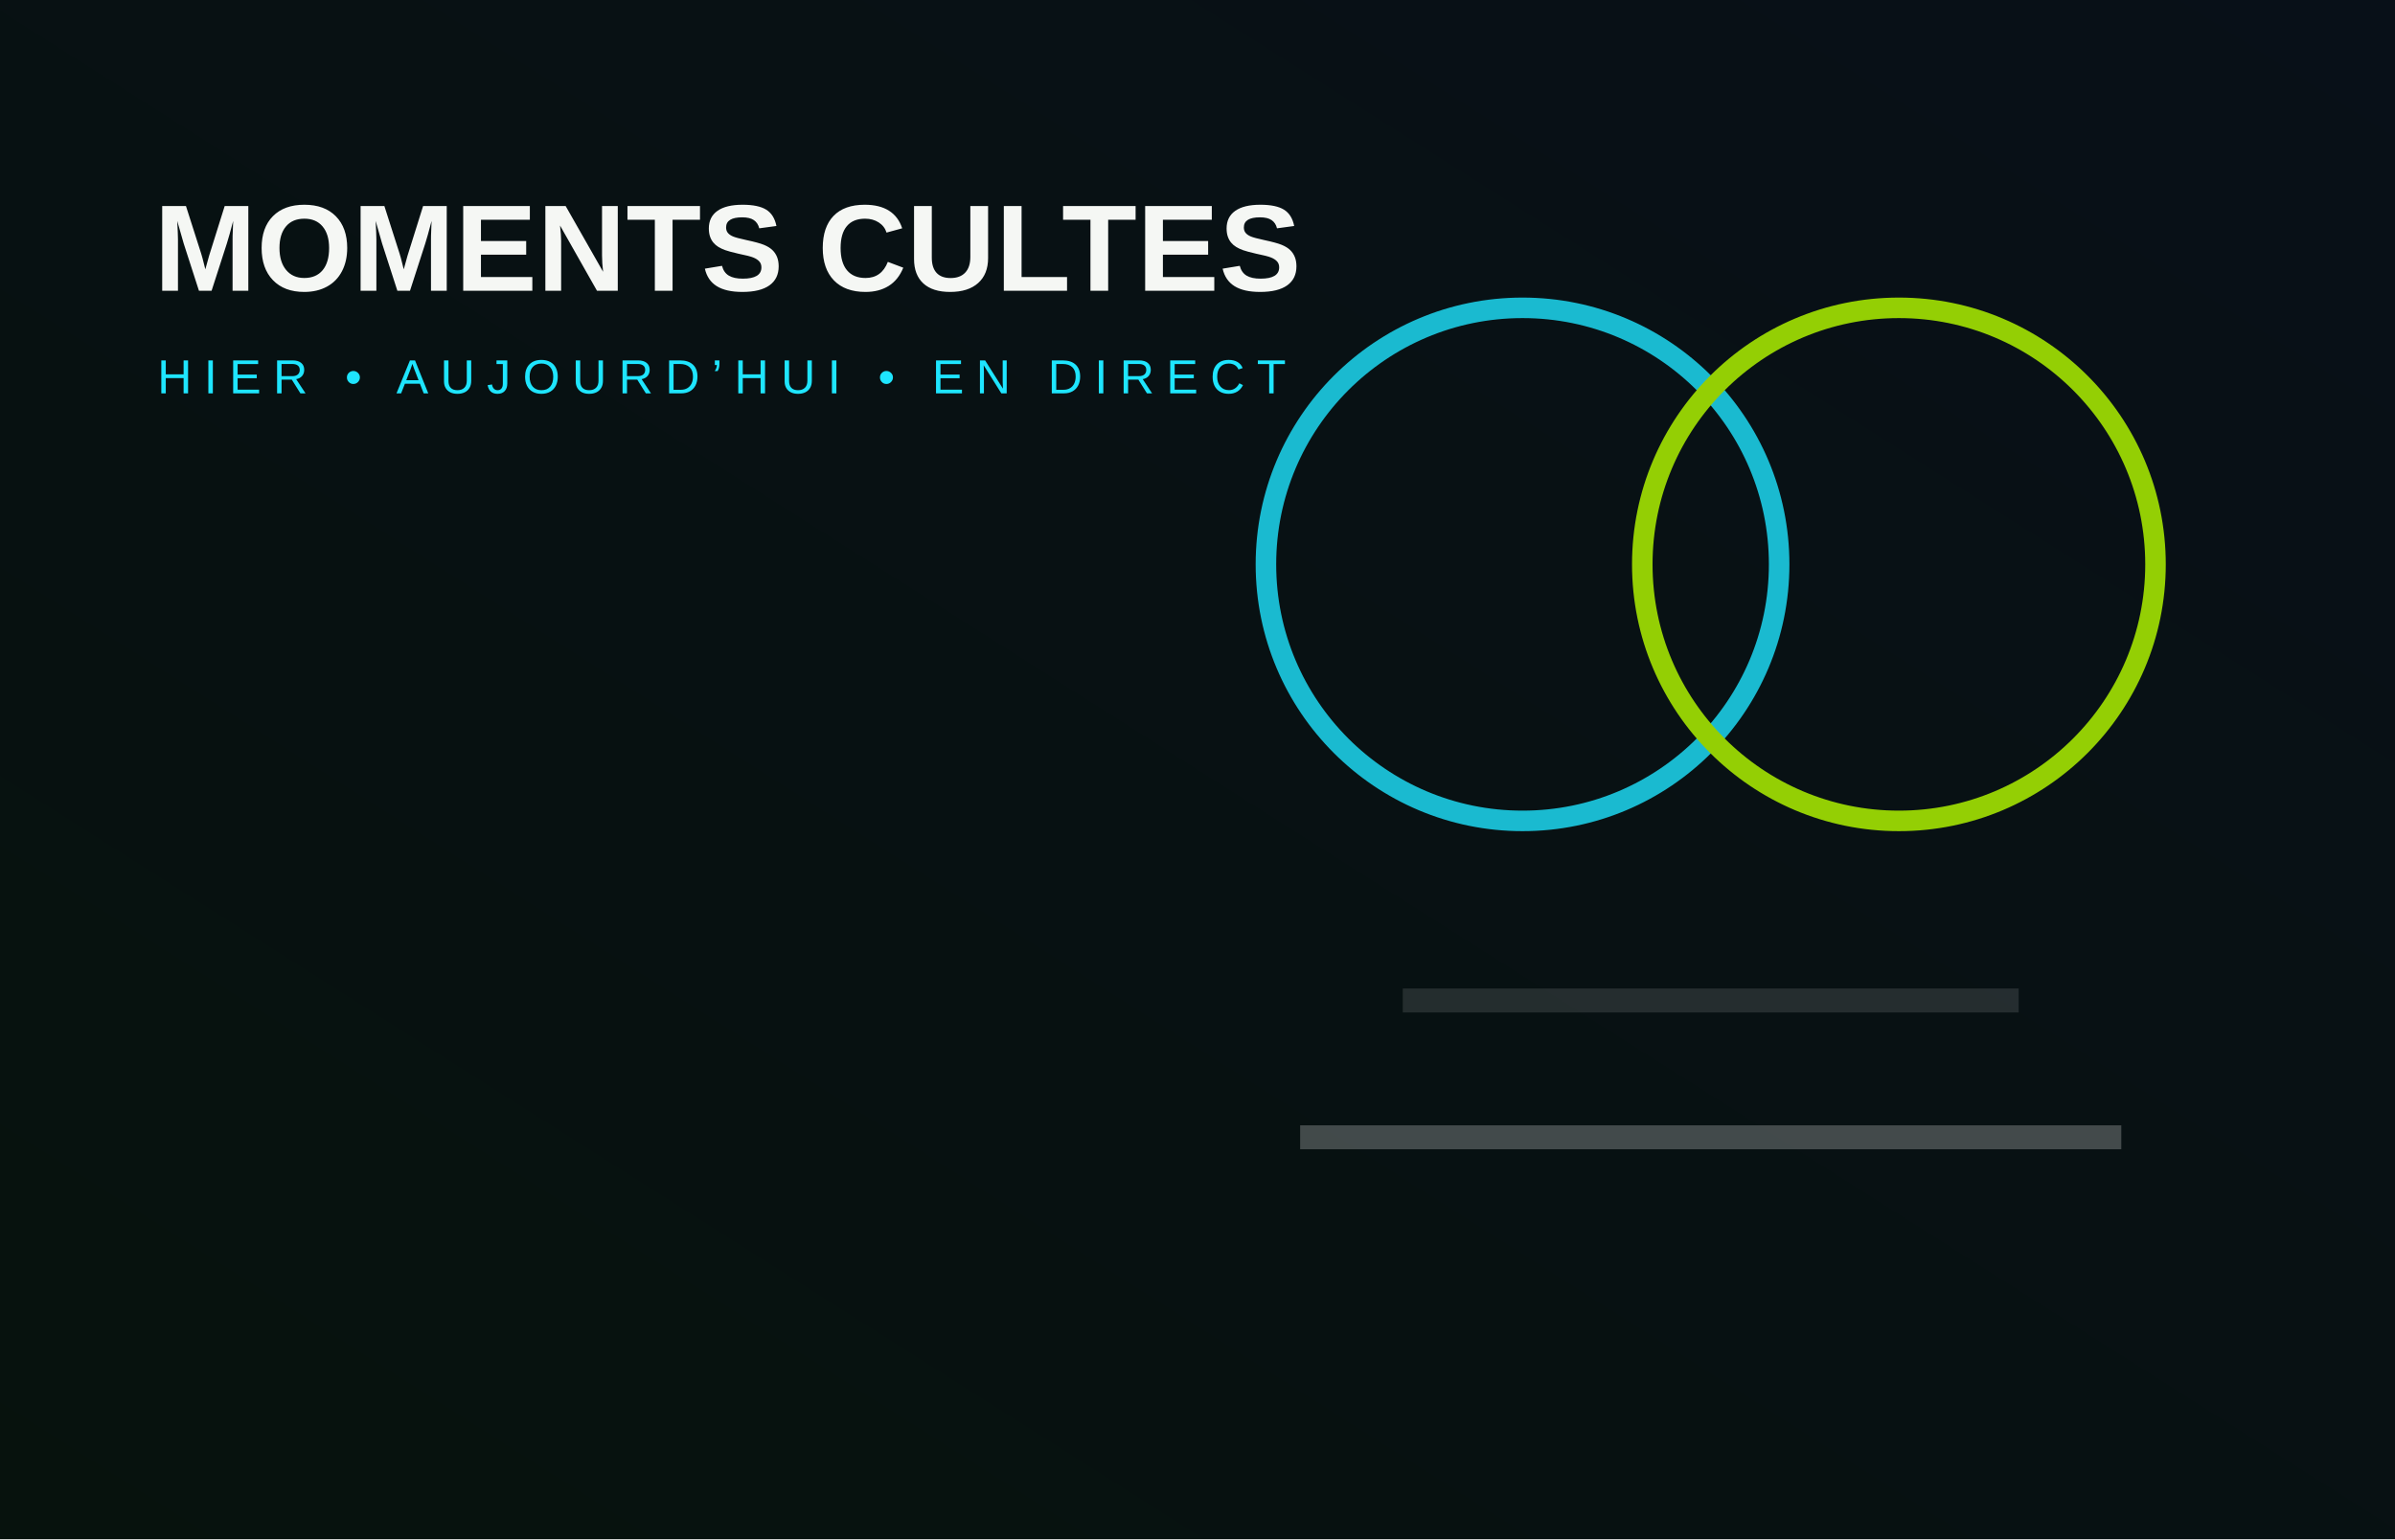
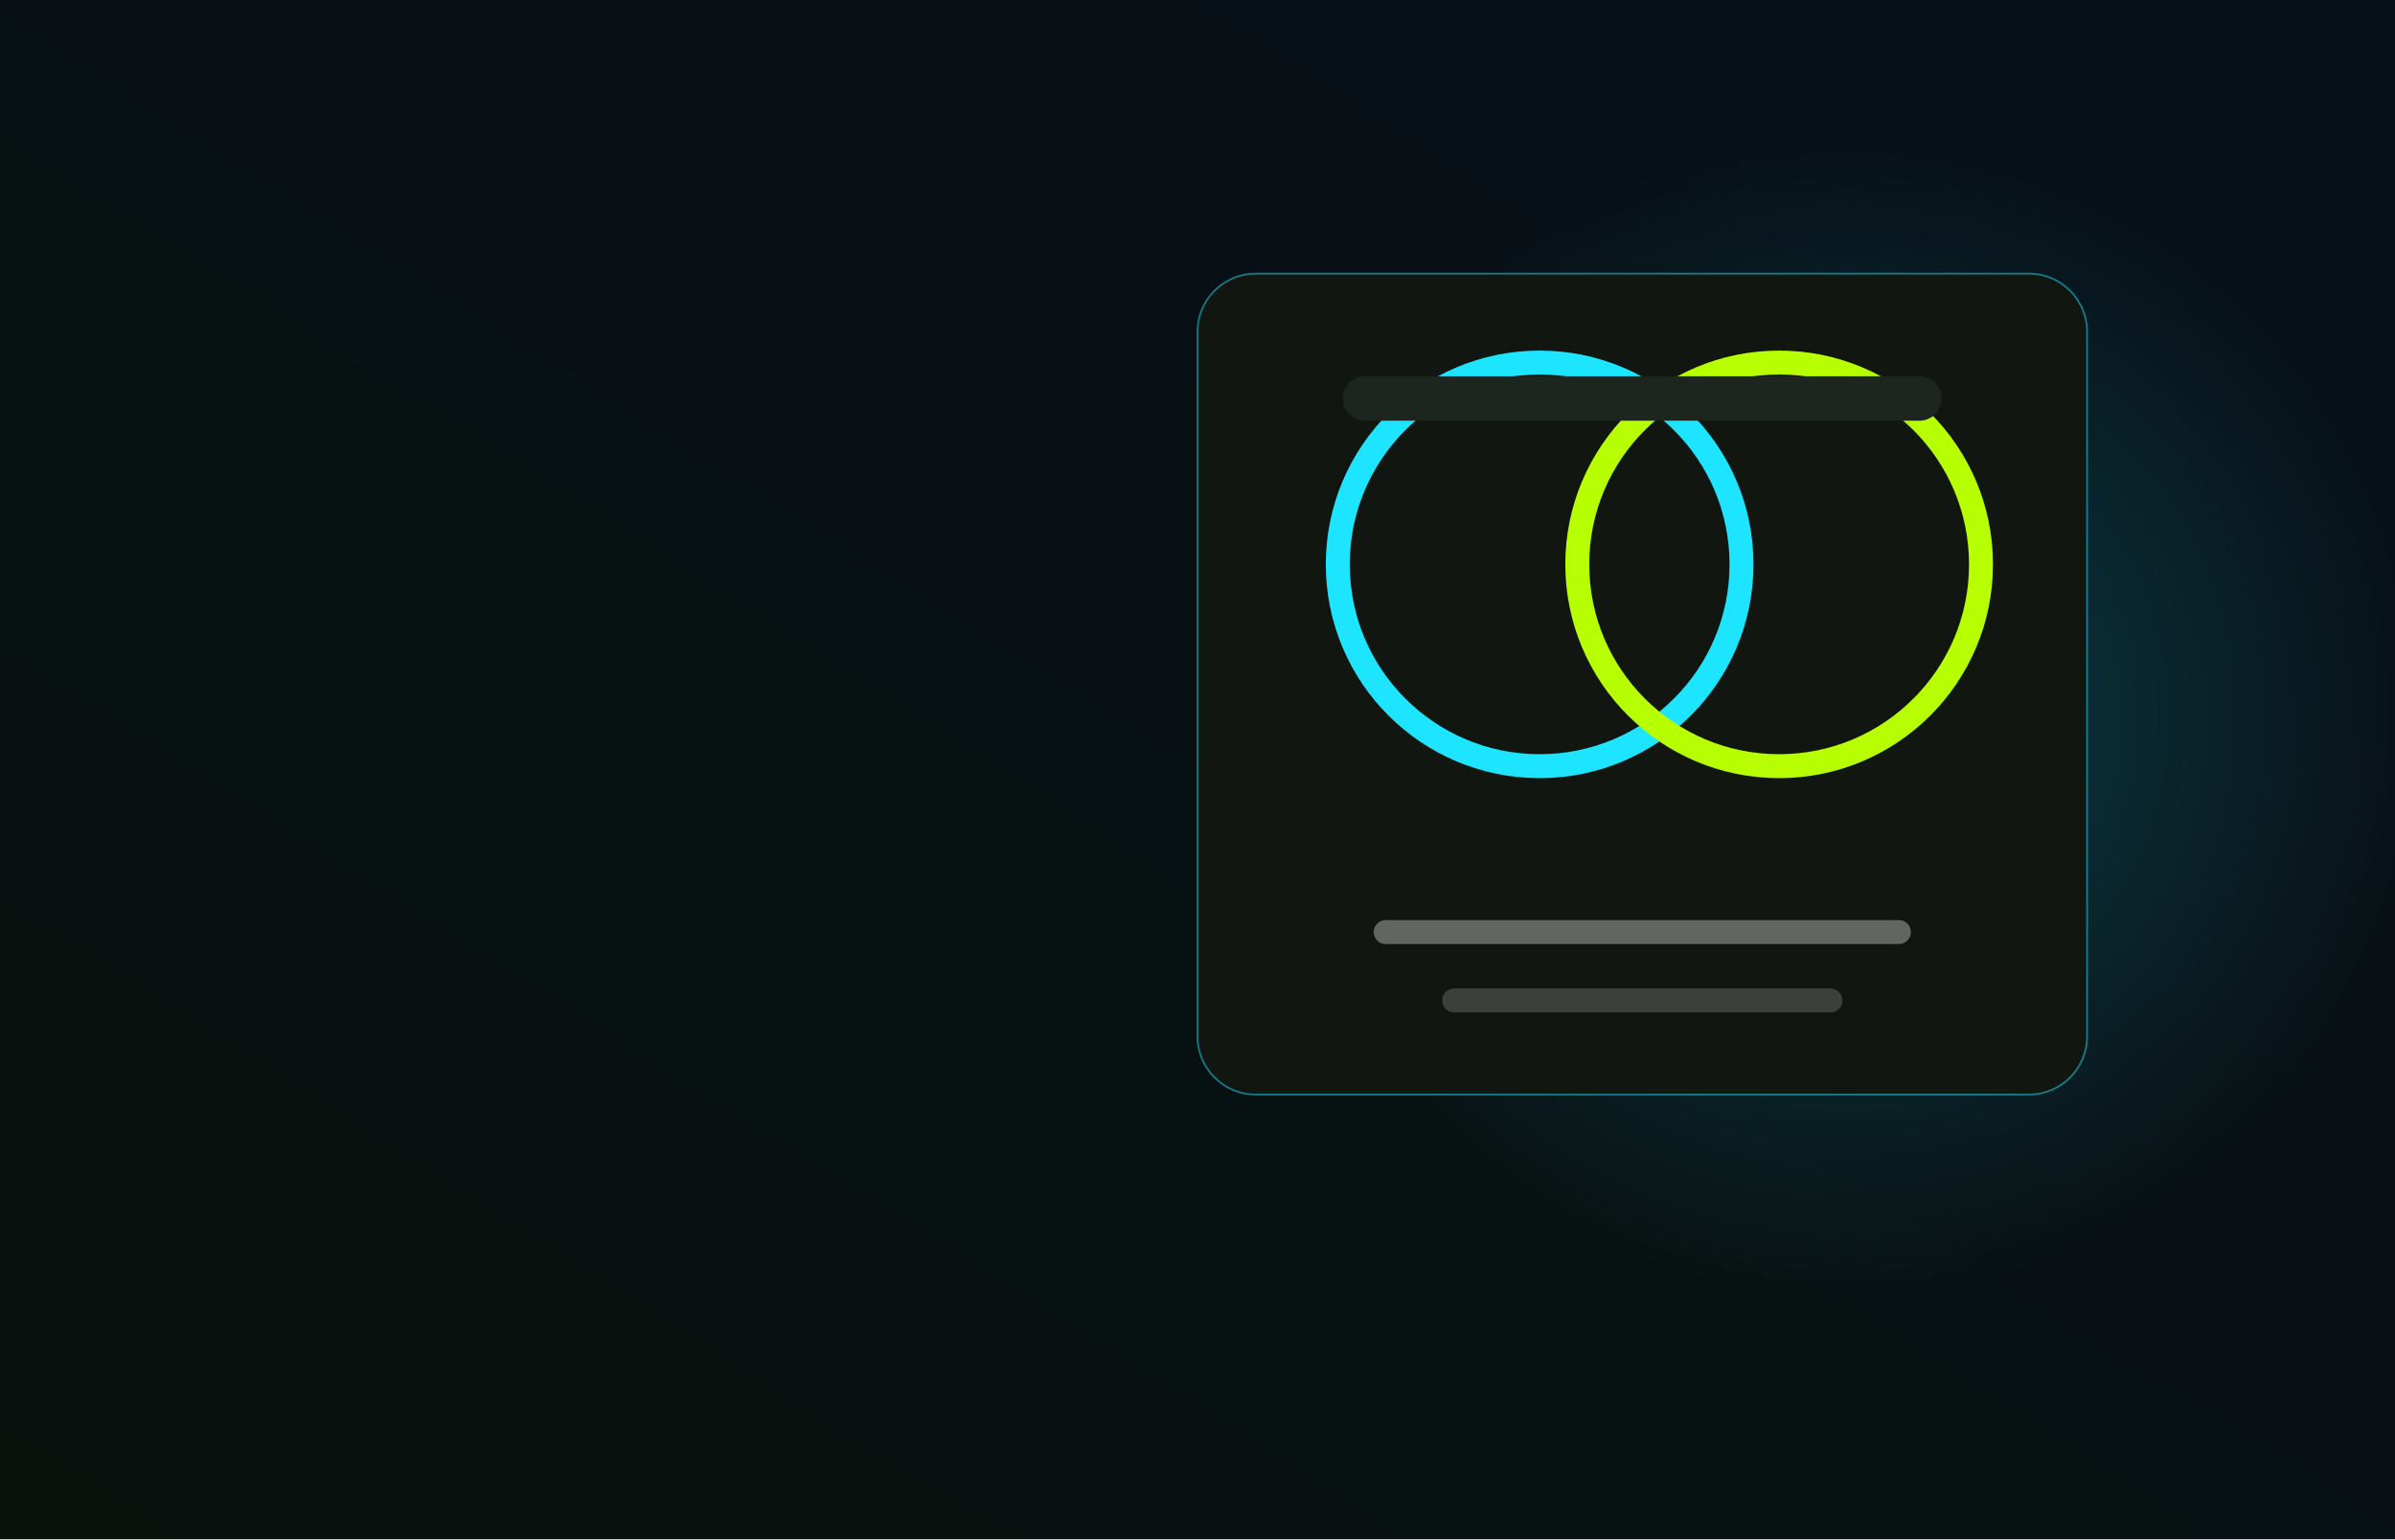
<svg xmlns="http://www.w3.org/2000/svg" width="1400" height="900" viewBox="0 0 1400 900">
  <defs>
-     <linearGradient id="g" x1="0" y1="1" x2="1" y2="0">
-       <stop stop-color="#07120d" />
-       <stop offset="1" stop-color="#081018" />
+     <linearGradient id="bg" x1="0" y1="1" x2="1" y2="0">
+       <stop stop-color="#09110d" />
+       <stop offset="1" stop-color="#071019" />
    </linearGradient>
+     <radialGradient id="g">
+       <stop stop-color="#1ee5ff" stop-opacity=".22" />
+       <stop offset="1" stop-color="#1ee5ff" stop-opacity="0" />
+     </radialGradient>
  </defs>
-   <rect width="1400" height="900" fill="url(#g)" />
-   <g opacity=".8">
-     <circle cx="890" cy="330" r="150" fill="none" stroke="#1ee5ff" stroke-width="12" />
-     <circle cx="1110" cy="330" r="150" fill="none" stroke="#b7ff00" stroke-width="12" />
-     <path d="M760 665h480" stroke="#fff" stroke-opacity=".3" stroke-width="14" />
-     <path d="M820 585h360" stroke="#fff" stroke-opacity=".15" stroke-width="14" />
-   </g>
-   <text x="90" y="170" fill="#f5f7f4" font-family="Arial" font-size="72" font-weight="700">MOMENTS CULTES</text>
-   <text x="92" y="230" fill="#1ee5ff" font-family="Arial" font-size="28" letter-spacing="7">HIER • AUJOURD’HUI • EN DIRECT</text>
+   <rect width="1400" height="900" fill="url(#bg)" />
+   <circle cx="1080" cy="420" r="340" fill="url(#g)" />
+   <rect x="700" y="160" width="520" height="480" rx="34" fill="#111611" stroke="#1ee5ff" stroke-opacity=".5" />
+   <circle cx="900" cy="330" r="118" fill="none" stroke="#1ee5ff" stroke-width="14" />
+   <circle cx="1040" cy="330" r="118" fill="none" stroke="#b7ff00" stroke-width="14" />
+   <path d="M810 545h300" stroke="#ffffff" stroke-opacity=".34" stroke-width="14" stroke-linecap="round" />
+   <path d="M850 585h220" stroke="#ffffff" stroke-opacity=".18" stroke-width="14" stroke-linecap="round" />
+   <rect x="785" y="220" width="350" height="26" rx="13" fill="#1c261f" />
</svg>
